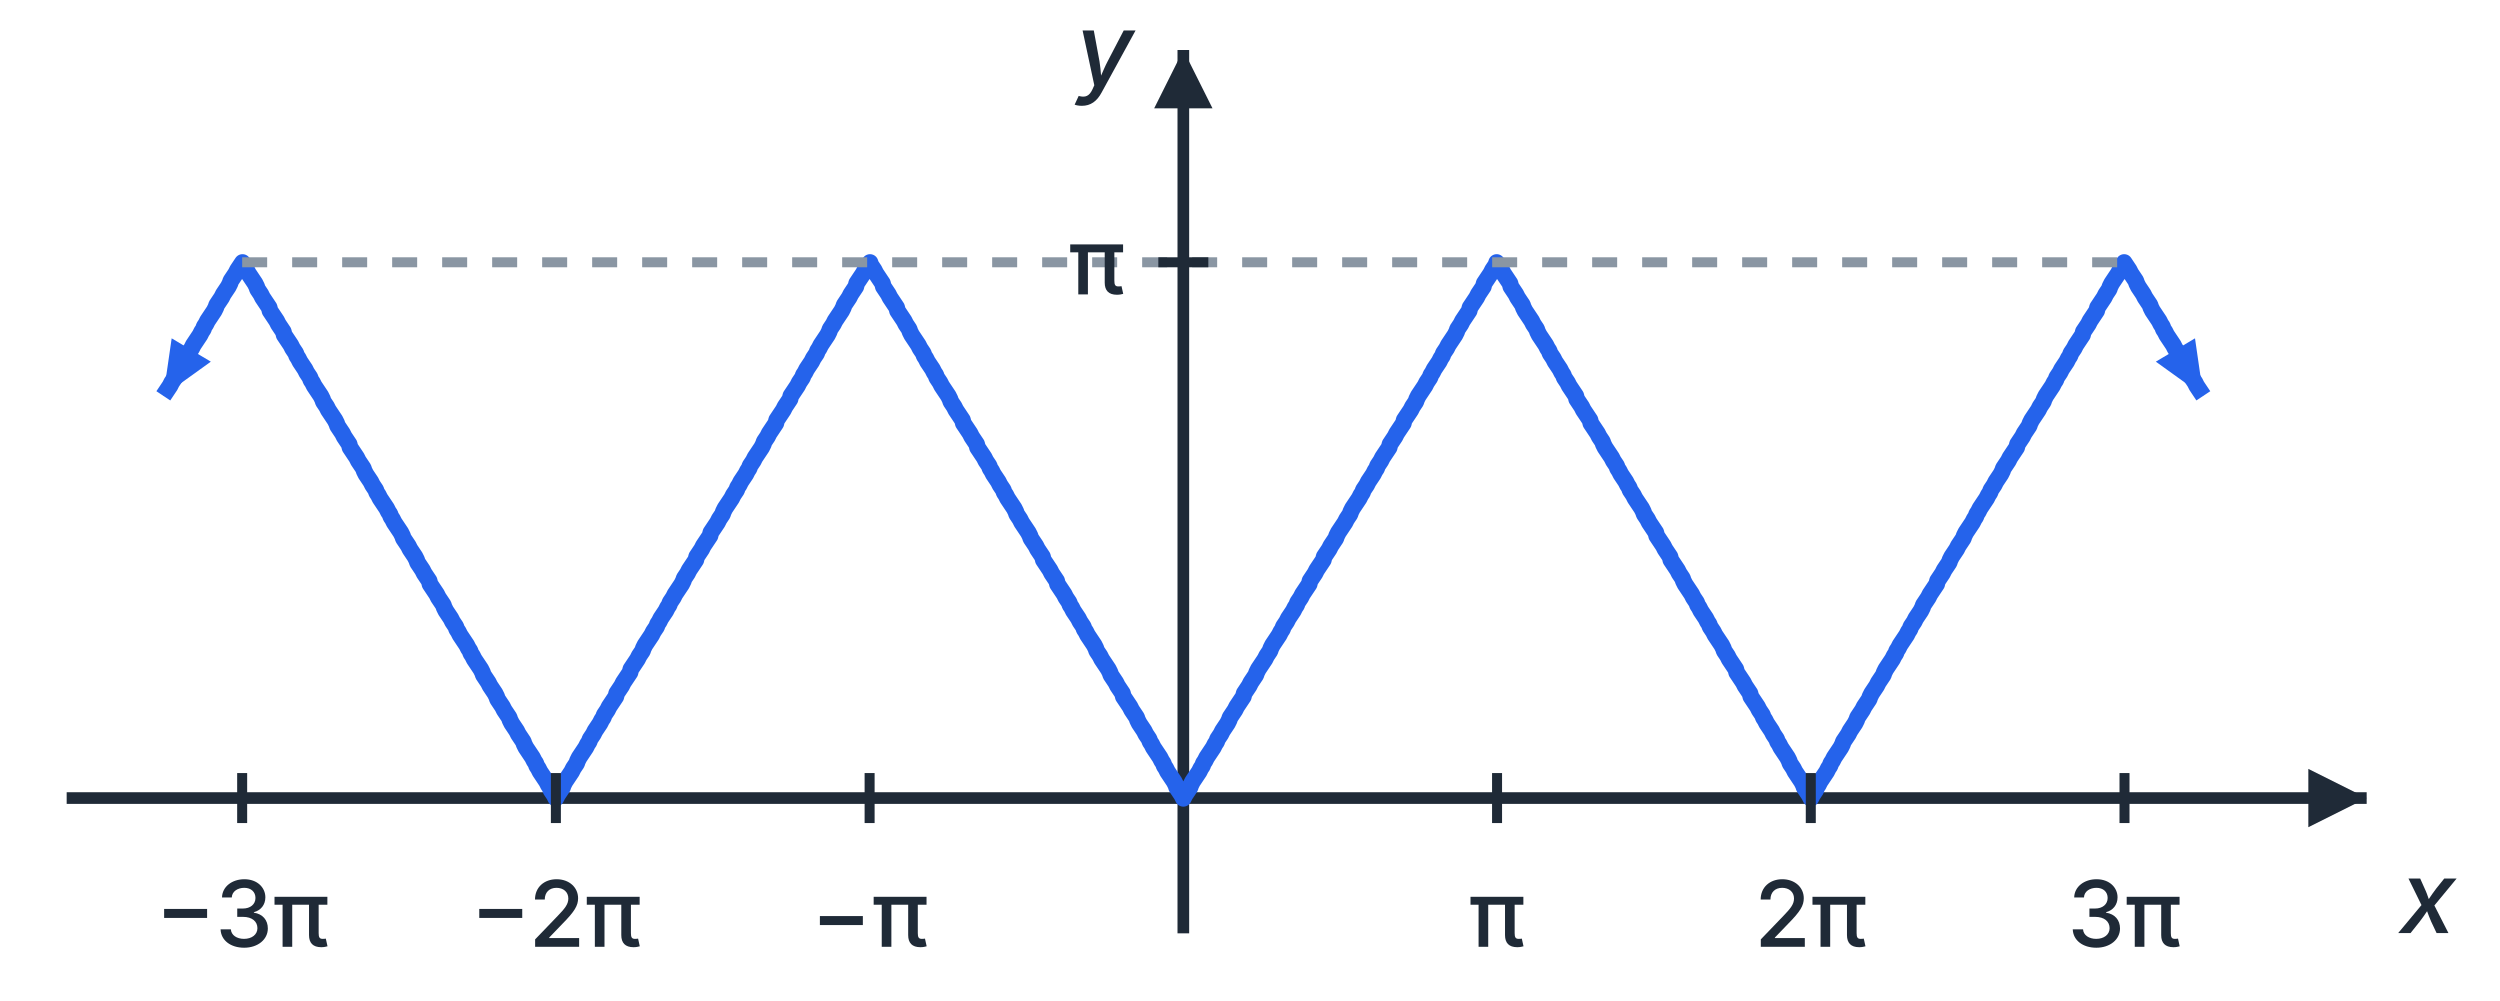
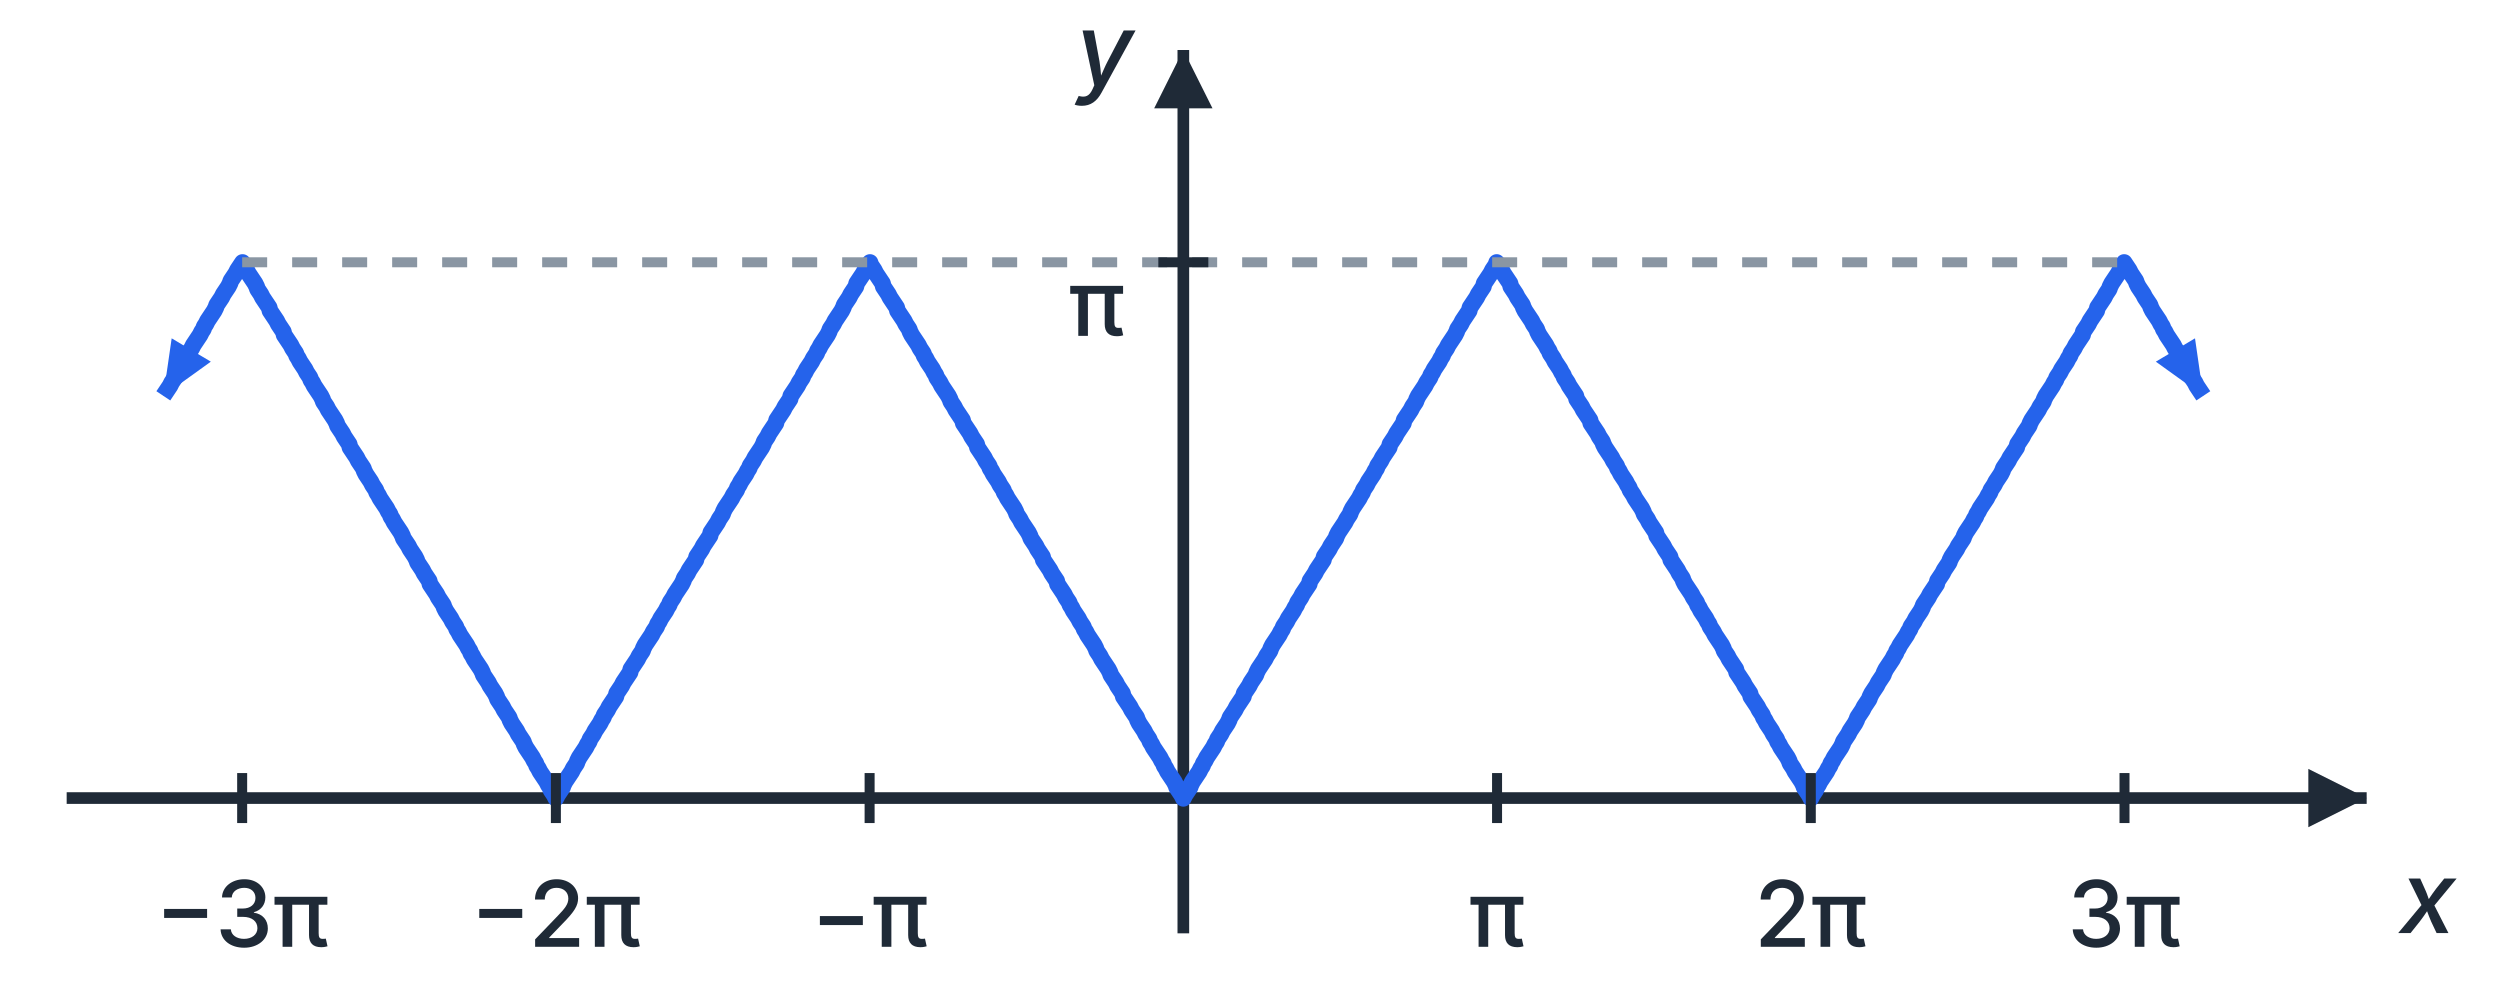
<svg xmlns="http://www.w3.org/2000/svg" viewBox="0 0 300 120" width="300" height="120" font-family="Inter, Arial, sans-serif">
  <line x1="8.0" y1="95.767" x2="284.0" y2="95.767" stroke="#1f2a37" stroke-width="1.4" />
  <path d="M284.0,95.767 l-7,-3.5 v7 z" fill="#1f2a37" />
  <line x1="142.0" y1="112.0" x2="142.0" y2="6.0" stroke="#1f2a37" stroke-width="1.4" />
  <path d="M142.0,6.0 l-3.5,7 h7 z" fill="#1f2a37" />
-   <text x="288.0" y="111.967" text-anchor="start" font-size="12" fill="#1f2a37" font-weight="500" font-style="italic">x</text>
-   <text x="136.0" y="10.2" text-anchor="end" font-size="12" fill="#1f2a37" font-weight="500" font-style="italic">y</text>
  <polyline points="19.6,47.5 19.8,47.2 20.0,46.9 20.2,46.6 20.4,46.3 20.6,45.9 20.8,45.6 21.0,45.3 21.2,45.0 21.3,44.7 21.5,44.3 21.7,44.0 21.9,43.7 22.1,43.4 22.3,43.0 22.5,42.7 22.7,42.4 22.8,42.1 23.0,41.8 23.2,41.4 23.4,41.1 23.6,40.8 23.8,40.5 24.0,40.2 24.2,39.8 24.4,39.5 24.5,39.2 24.7,38.9 24.9,38.5 25.1,38.2 25.3,37.9 25.5,37.6 25.7,37.3 25.9,36.9 26.0,36.6 26.2,36.3 26.4,36.0 26.6,35.7 26.8,35.3 27.0,35.0 27.2,34.7 27.4,34.4 27.6,34.0 27.7,33.7 27.9,33.4 28.1,33.1 28.3,32.8 28.5,32.4 28.7,32.1 28.9,31.8 29.1,31.5 29.2,31.8 29.4,32.1 29.6,32.4 29.8,32.8 30.0,33.1 30.2,33.4 30.4,33.7 30.6,34.0 30.8,34.4 30.9,34.7 31.1,35.0 31.3,35.3 31.5,35.7 31.7,36.0 31.9,36.3 32.1,36.6 32.3,36.9 32.4,37.3 32.6,37.6 32.8,37.9 33.0,38.2 33.2,38.5 33.4,38.9 33.6,39.2 33.8,39.5 34.0,39.8 34.1,40.2 34.3,40.5 34.5,40.8 34.7,41.1 34.9,41.4 35.1,41.8 35.3,42.1 35.5,42.4 35.6,42.7 35.8,43.0 36.0,43.4 36.2,43.7 36.4,44.0 36.6,44.3 36.8,44.7 37.0,45.0 37.2,45.3 37.3,45.6 37.5,45.9 37.7,46.3 37.9,46.6 38.1,46.9 38.3,47.2 38.5,47.5 38.7,47.9 38.8,48.2 39.0,48.5 39.2,48.8 39.4,49.2 39.6,49.5 39.8,49.8 40.0,50.1 40.2,50.4 40.4,50.8 40.5,51.1 40.7,51.4 40.9,51.7 41.1,52.0 41.3,52.4 41.5,52.7 41.7,53.0 41.9,53.3 42.0,53.7 42.2,54.0 42.4,54.3 42.6,54.6 42.8,54.9 43.0,55.3 43.2,55.6 43.4,55.9 43.6,56.2 43.7,56.5 43.9,56.9 44.1,57.2 44.3,57.5 44.5,57.8 44.7,58.2 44.9,58.5 45.1,58.8 45.2,59.1 45.4,59.4 45.6,59.8 45.8,60.1 46.0,60.4 46.2,60.7 46.4,61.0 46.6,61.4 46.8,61.7 46.9,62.0 47.1,62.3 47.3,62.7 47.5,63.0 47.7,63.3 47.9,63.6 48.1,63.9 48.3,64.3 48.4,64.6 48.6,64.9 48.8,65.2 49.0,65.5 49.2,65.9 49.4,66.2 49.6,66.5 49.8,66.8 50.0,67.2 50.1,67.5 50.3,67.8 50.5,68.1 50.7,68.4 50.9,68.8 51.1,69.1 51.3,69.4 51.5,69.7 51.6,70.1 51.8,70.4 52.0,70.7 52.2,71.0 52.4,71.3 52.6,71.7 52.8,72.0 53.0,72.3 53.2,72.6 53.3,72.9 53.5,73.3 53.7,73.6 53.9,73.9 54.1,74.2 54.3,74.6 54.5,74.9 54.7,75.2 54.8,75.5 55.0,75.8 55.2,76.2 55.4,76.5 55.6,76.8 55.8,77.1 56.0,77.4 56.2,77.8 56.4,78.1 56.5,78.4 56.7,78.7 56.9,79.1 57.1,79.4 57.3,79.7 57.5,80.0 57.7,80.3 57.9,80.7 58.0,81.0 58.2,81.3 58.4,81.6 58.6,81.9 58.8,82.3 59.0,82.6 59.2,82.9 59.4,83.2 59.6,83.6 59.7,83.9 59.9,84.2 60.1,84.5 60.3,84.8 60.5,85.2 60.7,85.5 60.9,85.8 61.1,86.1 61.2,86.4 61.4,86.8 61.6,87.1 61.8,87.4 62.0,87.7 62.2,88.1 62.4,88.4 62.6,88.7 62.8,89.0 62.9,89.3 63.1,89.7 63.3,90.0 63.5,90.3 63.7,90.6 63.9,90.9 64.1,91.3 64.3,91.6 64.4,91.9 64.6,92.2 64.8,92.6 65.0,92.9 65.2,93.2 65.4,93.5 65.6,93.8 65.8,94.2 66.0,94.5 66.1,94.8 66.3,95.1 66.5,95.4 66.7,95.8 66.9,95.4 67.1,95.1 67.3,94.8 67.5,94.5 67.6,94.2 67.8,93.8 68.0,93.5 68.2,93.2 68.4,92.9 68.6,92.6 68.8,92.2 69.0,91.9 69.2,91.6 69.3,91.3 69.5,90.9 69.7,90.6 69.9,90.3 70.1,90.0 70.3,89.7 70.5,89.3 70.7,89.0 70.8,88.7 71.0,88.4 71.2,88.1 71.4,87.7 71.6,87.4 71.8,87.1 72.0,86.8 72.2,86.4 72.4,86.1 72.5,85.8 72.7,85.5 72.9,85.2 73.1,84.8 73.3,84.5 73.5,84.2 73.7,83.9 73.9,83.6 74.0,83.2 74.2,82.9 74.4,82.6 74.6,82.3 74.8,81.9 75.0,81.6 75.2,81.3 75.4,81.0 75.6,80.7 75.7,80.3 75.9,80.0 76.1,79.7 76.3,79.4 76.5,79.1 76.7,78.7 76.9,78.4 77.1,78.1 77.2,77.8 77.4,77.4 77.6,77.1 77.8,76.8 78.0,76.5 78.2,76.2 78.4,75.8 78.6,75.5 78.8,75.2 78.9,74.9 79.1,74.6 79.3,74.2 79.5,73.9 79.7,73.6 79.9,73.3 80.1,72.9 80.3,72.6 80.4,72.3 80.6,72.0 80.8,71.7 81.0,71.3 81.2,71.0 81.4,70.7 81.6,70.4 81.8,70.1 82.0,69.7 82.1,69.4 82.3,69.1 82.5,68.8 82.7,68.4 82.9,68.1 83.1,67.8 83.3,67.5 83.5,67.2 83.6,66.8 83.8,66.5 84.0,66.2 84.2,65.9 84.4,65.5 84.6,65.2 84.8,64.9 85.0,64.6 85.2,64.3 85.3,63.9 85.5,63.6 85.7,63.3 85.9,63.0 86.1,62.7 86.3,62.3 86.5,62.0 86.7,61.7 86.8,61.4 87.0,61.0 87.2,60.7 87.4,60.4 87.6,60.1 87.8,59.8 88.0,59.4 88.2,59.1 88.4,58.8 88.5,58.5 88.7,58.2 88.9,57.8 89.1,57.5 89.3,57.2 89.5,56.9 89.7,56.5 89.9,56.2 90.0,55.9 90.2,55.6 90.4,55.3 90.6,54.9 90.8,54.6 91.0,54.3 91.2,54.0 91.4,53.7 91.6,53.3 91.7,53.0 91.9,52.7 92.1,52.4 92.3,52.0 92.5,51.7 92.7,51.4 92.9,51.1 93.1,50.8 93.2,50.4 93.4,50.1 93.6,49.8 93.8,49.5 94.0,49.2 94.2,48.8 94.4,48.5 94.6,48.2 94.8,47.9 94.9,47.5 95.1,47.2 95.3,46.9 95.5,46.6 95.7,46.3 95.9,45.9 96.1,45.6 96.3,45.3 96.4,45.0 96.6,44.7 96.8,44.3 97.0,44.0 97.2,43.7 97.4,43.4 97.6,43.0 97.8,42.7 98.0,42.4 98.1,42.1 98.3,41.8 98.5,41.4 98.7,41.1 98.9,40.8 99.1,40.5 99.3,40.2 99.5,39.8 99.6,39.5 99.8,39.2 100.0,38.9 100.2,38.5 100.4,38.2 100.6,37.9 100.8,37.6 101.0,37.3 101.2,36.9 101.3,36.6 101.5,36.3 101.7,36.0 101.9,35.7 102.1,35.3 102.3,35.0 102.5,34.7 102.7,34.4 102.8,34.0 103.0,33.7 103.2,33.4 103.4,33.1 103.6,32.8 103.8,32.4 104.0,32.1 104.2,31.8 104.4,31.5 104.5,31.8 104.7,32.1 104.9,32.4 105.1,32.8 105.3,33.1 105.5,33.4 105.7,33.7 105.9,34.0 106.0,34.4 106.2,34.7 106.4,35.0 106.6,35.3 106.8,35.7 107.0,36.0 107.2,36.3 107.4,36.6 107.6,36.9 107.7,37.3 107.9,37.6 108.1,37.9 108.3,38.2 108.5,38.5 108.7,38.9 108.9,39.2 109.1,39.5 109.2,39.8 109.4,40.2 109.6,40.5 109.8,40.8 110.0,41.1 110.2,41.4 110.4,41.8 110.6,42.1 110.8,42.4 110.9,42.7 111.1,43.0 111.3,43.4 111.5,43.7 111.7,44.0 111.9,44.3 112.1,44.7 112.3,45.0 112.4,45.3 112.6,45.6 112.8,45.9 113.0,46.3 113.2,46.6 113.4,46.9 113.6,47.2 113.8,47.5 114.0,47.9 114.1,48.2 114.3,48.5 114.5,48.8 114.7,49.2 114.9,49.5 115.1,49.8 115.3,50.1 115.5,50.4 115.6,50.8 115.8,51.1 116.0,51.4 116.2,51.7 116.4,52.0 116.6,52.4 116.8,52.7 117.0,53.0 117.2,53.3 117.3,53.7 117.5,54.0 117.7,54.3 117.9,54.6 118.1,54.9 118.3,55.3 118.5,55.6 118.7,55.9 118.8,56.2 119.0,56.5 119.2,56.9 119.4,57.2 119.6,57.5 119.8,57.8 120.0,58.2 120.2,58.5 120.4,58.8 120.5,59.1 120.7,59.4 120.9,59.8 121.1,60.1 121.3,60.4 121.5,60.7 121.7,61.0 121.9,61.4 122.0,61.7 122.2,62.0 122.4,62.3 122.6,62.7 122.8,63.0 123.0,63.3 123.2,63.6 123.4,63.9 123.6,64.3 123.7,64.6 123.9,64.9 124.1,65.2 124.3,65.5 124.5,65.9 124.7,66.2 124.9,66.5 125.1,66.8 125.2,67.2 125.4,67.5 125.6,67.8 125.8,68.1 126.0,68.4 126.2,68.8 126.4,69.1 126.6,69.4 126.8,69.7 126.9,70.1 127.1,70.4 127.3,70.7 127.5,71.0 127.7,71.3 127.9,71.7 128.1,72.0 128.3,72.3 128.4,72.6 128.6,72.9 128.8,73.3 129.0,73.6 129.2,73.9 129.4,74.2 129.6,74.6 129.8,74.9 130.0,75.2 130.1,75.5 130.3,75.8 130.5,76.2 130.7,76.5 130.9,76.8 131.1,77.1 131.3,77.4 131.5,77.8 131.6,78.1 131.8,78.4 132.0,78.7 132.2,79.1 132.4,79.4 132.6,79.7 132.8,80.0 133.0,80.3 133.2,80.7 133.3,81.0 133.5,81.3 133.7,81.6 133.9,81.9 134.1,82.3 134.3,82.6 134.5,82.9 134.7,83.2 134.8,83.6 135.0,83.9 135.2,84.2 135.4,84.5 135.6,84.8 135.8,85.2 136.0,85.5 136.2,85.8 136.4,86.1 136.5,86.4 136.7,86.8 136.9,87.1 137.1,87.4 137.3,87.7 137.5,88.1 137.7,88.4 137.9,88.7 138.0,89.0 138.2,89.3 138.4,89.7 138.6,90.0 138.8,90.3 139.0,90.6 139.2,90.9 139.4,91.3 139.6,91.6 139.7,91.9 139.9,92.2 140.1,92.6 140.3,92.9 140.5,93.2 140.7,93.5 140.9,93.8 141.1,94.2 141.2,94.5 141.4,94.8 141.6,95.1 141.8,95.4 142.0,95.8 142.2,95.4 142.4,95.1 142.6,94.8 142.8,94.5 142.9,94.2 143.1,93.8 143.3,93.5 143.5,93.2 143.7,92.9 143.9,92.6 144.1,92.2 144.3,91.9 144.4,91.6 144.6,91.3 144.8,90.9 145.0,90.6 145.2,90.3 145.4,90.0 145.6,89.7 145.8,89.3 146.0,89.0 146.1,88.7 146.3,88.4 146.5,88.1 146.7,87.7 146.9,87.4 147.1,87.1 147.3,86.8 147.5,86.4 147.6,86.1 147.8,85.8 148.0,85.5 148.2,85.2 148.4,84.8 148.6,84.5 148.8,84.2 149.0,83.9 149.2,83.6 149.3,83.2 149.5,82.9 149.7,82.6 149.9,82.3 150.1,81.9 150.3,81.6 150.5,81.3 150.7,81.0 150.8,80.7 151.0,80.3 151.2,80.0 151.4,79.7 151.6,79.4 151.8,79.1 152.0,78.7 152.2,78.4 152.4,78.1 152.5,77.8 152.7,77.4 152.9,77.1 153.1,76.8 153.3,76.5 153.5,76.2 153.7,75.8 153.9,75.5 154.0,75.2 154.2,74.9 154.4,74.6 154.6,74.2 154.8,73.9 155.0,73.6 155.2,73.3 155.4,72.9 155.6,72.6 155.7,72.3 155.9,72.0 156.1,71.7 156.3,71.3 156.5,71.0 156.7,70.7 156.9,70.4 157.1,70.1 157.2,69.7 157.4,69.4 157.6,69.1 157.8,68.8 158.0,68.4 158.2,68.1 158.4,67.8 158.6,67.5 158.8,67.2 158.9,66.8 159.1,66.5 159.3,66.2 159.5,65.9 159.7,65.5 159.9,65.2 160.1,64.9 160.3,64.6 160.4,64.3 160.6,63.9 160.8,63.6 161.0,63.3 161.2,63.0 161.4,62.7 161.6,62.3 161.8,62.0 162.0,61.7 162.1,61.4 162.3,61.0 162.5,60.7 162.7,60.4 162.9,60.1 163.1,59.8 163.3,59.4 163.5,59.1 163.6,58.8 163.8,58.5 164.0,58.2 164.2,57.8 164.4,57.5 164.6,57.2 164.8,56.9 165.0,56.5 165.2,56.2 165.3,55.9 165.5,55.6 165.7,55.3 165.9,54.9 166.1,54.6 166.3,54.3 166.5,54.0 166.7,53.7 166.8,53.3 167.0,53.0 167.2,52.7 167.4,52.4 167.6,52.0 167.8,51.7 168.0,51.4 168.2,51.1 168.4,50.8 168.5,50.4 168.7,50.1 168.9,49.8 169.1,49.5 169.3,49.2 169.5,48.8 169.7,48.5 169.9,48.2 170.0,47.9 170.2,47.5 170.4,47.2 170.6,46.9 170.8,46.6 171.0,46.3 171.2,45.9 171.4,45.6 171.6,45.3 171.7,45.0 171.9,44.7 172.1,44.3 172.3,44.0 172.5,43.7 172.7,43.4 172.9,43.0 173.1,42.7 173.2,42.4 173.4,42.1 173.6,41.8 173.8,41.4 174.0,41.1 174.2,40.8 174.4,40.5 174.6,40.2 174.8,39.8 174.9,39.5 175.1,39.2 175.3,38.9 175.5,38.5 175.7,38.2 175.9,37.9 176.1,37.6 176.3,37.3 176.4,36.9 176.6,36.6 176.8,36.3 177.0,36.0 177.2,35.7 177.4,35.3 177.6,35.0 177.8,34.7 178.0,34.4 178.1,34.0 178.3,33.7 178.5,33.4 178.7,33.1 178.9,32.8 179.1,32.4 179.3,32.1 179.5,31.8 179.6,31.5 179.8,31.8 180.0,32.1 180.2,32.4 180.4,32.8 180.6,33.1 180.8,33.4 181.0,33.7 181.2,34.0 181.3,34.4 181.5,34.7 181.7,35.0 181.9,35.3 182.1,35.7 182.3,36.0 182.5,36.3 182.7,36.6 182.8,36.9 183.0,37.3 183.2,37.6 183.4,37.9 183.6,38.2 183.8,38.5 184.0,38.9 184.2,39.2 184.4,39.5 184.5,39.8 184.7,40.2 184.9,40.5 185.1,40.8 185.3,41.1 185.5,41.4 185.7,41.8 185.9,42.1 186.0,42.4 186.2,42.7 186.4,43.0 186.6,43.4 186.8,43.7 187.0,44.0 187.2,44.3 187.4,44.7 187.6,45.0 187.7,45.3 187.9,45.6 188.1,45.9 188.3,46.3 188.5,46.6 188.7,46.9 188.9,47.2 189.1,47.5 189.2,47.9 189.4,48.2 189.6,48.5 189.8,48.8 190.0,49.2 190.2,49.5 190.4,49.8 190.6,50.1 190.8,50.4 190.9,50.8 191.1,51.1 191.3,51.4 191.5,51.7 191.7,52.0 191.9,52.4 192.1,52.7 192.3,53.0 192.4,53.3 192.6,53.7 192.8,54.0 193.0,54.3 193.2,54.6 193.4,54.9 193.6,55.3 193.8,55.6 194.0,55.9 194.1,56.2 194.3,56.5 194.5,56.9 194.7,57.2 194.9,57.5 195.1,57.8 195.3,58.2 195.5,58.5 195.6,58.8 195.8,59.1 196.0,59.4 196.2,59.8 196.4,60.1 196.6,60.4 196.8,60.7 197.0,61.0 197.2,61.4 197.3,61.7 197.5,62.0 197.7,62.3 197.9,62.7 198.1,63.0 198.3,63.3 198.5,63.6 198.7,63.9 198.8,64.3 199.0,64.6 199.2,64.9 199.4,65.2 199.6,65.5 199.8,65.9 200.0,66.2 200.2,66.5 200.4,66.8 200.5,67.2 200.7,67.5 200.9,67.8 201.1,68.1 201.3,68.4 201.5,68.8 201.7,69.1 201.9,69.4 202.0,69.7 202.2,70.1 202.4,70.4 202.6,70.7 202.8,71.0 203.0,71.3 203.2,71.7 203.4,72.0 203.6,72.3 203.7,72.6 203.9,72.9 204.1,73.3 204.3,73.6 204.5,73.9 204.7,74.2 204.9,74.6 205.1,74.9 205.2,75.2 205.4,75.5 205.6,75.8 205.8,76.2 206.0,76.5 206.2,76.8 206.4,77.1 206.6,77.4 206.8,77.8 206.9,78.1 207.1,78.4 207.3,78.7 207.5,79.1 207.7,79.4 207.9,79.7 208.1,80.0 208.3,80.3 208.4,80.7 208.6,81.0 208.8,81.3 209.0,81.6 209.2,81.9 209.4,82.3 209.6,82.6 209.8,82.9 210.0,83.2 210.1,83.6 210.3,83.9 210.5,84.2 210.7,84.5 210.9,84.8 211.1,85.2 211.3,85.5 211.5,85.8 211.6,86.1 211.8,86.4 212.0,86.8 212.2,87.1 212.4,87.4 212.6,87.7 212.8,88.1 213.0,88.4 213.2,88.7 213.3,89.0 213.5,89.3 213.7,89.7 213.9,90.0 214.1,90.3 214.3,90.6 214.5,90.9 214.7,91.3 214.8,91.6 215.0,91.9 215.2,92.2 215.4,92.6 215.6,92.9 215.8,93.2 216.0,93.5 216.2,93.8 216.4,94.2 216.5,94.5 216.7,94.8 216.9,95.1 217.1,95.4 217.3,95.8 217.5,95.4 217.7,95.1 217.9,94.8 218.0,94.5 218.2,94.2 218.4,93.8 218.6,93.5 218.8,93.2 219.0,92.9 219.2,92.6 219.4,92.2 219.6,91.9 219.7,91.6 219.9,91.3 220.1,90.9 220.3,90.6 220.5,90.3 220.7,90.0 220.9,89.7 221.1,89.3 221.2,89.0 221.4,88.7 221.6,88.4 221.8,88.1 222.0,87.7 222.2,87.4 222.4,87.1 222.6,86.8 222.8,86.4 222.9,86.1 223.1,85.8 223.3,85.5 223.5,85.2 223.7,84.8 223.9,84.5 224.1,84.2 224.3,83.9 224.4,83.6 224.6,83.2 224.8,82.9 225.0,82.6 225.2,82.3 225.4,81.9 225.6,81.6 225.8,81.3 226.0,81.0 226.1,80.7 226.3,80.3 226.5,80.0 226.7,79.7 226.9,79.4 227.1,79.1 227.3,78.7 227.5,78.4 227.6,78.1 227.8,77.8 228.0,77.4 228.2,77.1 228.4,76.8 228.6,76.5 228.8,76.2 229.0,75.8 229.2,75.5 229.3,75.2 229.5,74.9 229.7,74.6 229.9,74.2 230.1,73.9 230.3,73.6 230.5,73.3 230.7,72.9 230.8,72.6 231.0,72.3 231.2,72.0 231.4,71.7 231.6,71.3 231.8,71.0 232.0,70.7 232.2,70.4 232.4,70.1 232.5,69.7 232.7,69.4 232.9,69.1 233.1,68.8 233.3,68.4 233.5,68.1 233.7,67.8 233.9,67.5 234.0,67.2 234.2,66.8 234.4,66.5 234.6,66.2 234.8,65.9 235.0,65.5 235.2,65.2 235.4,64.9 235.6,64.6 235.7,64.3 235.9,63.9 236.1,63.6 236.3,63.3 236.5,63.0 236.7,62.7 236.9,62.3 237.1,62.0 237.2,61.7 237.4,61.4 237.6,61.0 237.8,60.7 238.0,60.4 238.2,60.1 238.4,59.8 238.6,59.4 238.8,59.1 238.9,58.8 239.1,58.5 239.3,58.2 239.5,57.8 239.7,57.5 239.9,57.2 240.1,56.9 240.3,56.5 240.4,56.2 240.6,55.9 240.8,55.6 241.0,55.3 241.2,54.9 241.4,54.6 241.6,54.3 241.8,54.0 242.0,53.7 242.1,53.3 242.3,53.0 242.5,52.7 242.7,52.4 242.9,52.0 243.1,51.7 243.3,51.4 243.5,51.1 243.6,50.8 243.8,50.4 244.0,50.1 244.2,49.8 244.4,49.5 244.6,49.2 244.8,48.8 245.0,48.5 245.2,48.2 245.3,47.9 245.5,47.5 245.7,47.2 245.9,46.9 246.1,46.6 246.3,46.3 246.5,45.9 246.7,45.6 246.8,45.3 247.0,45.0 247.2,44.7 247.4,44.3 247.6,44.0 247.8,43.7 248.0,43.4 248.2,43.0 248.4,42.7 248.5,42.4 248.7,42.1 248.9,41.8 249.1,41.4 249.3,41.1 249.5,40.8 249.7,40.5 249.9,40.2 250.0,39.8 250.2,39.5 250.4,39.2 250.6,38.9 250.8,38.5 251.0,38.2 251.2,37.9 251.4,37.6 251.6,37.3 251.7,36.9 251.9,36.6 252.1,36.3 252.3,36.0 252.5,35.7 252.7,35.3 252.9,35.0 253.1,34.7 253.2,34.4 253.4,34.0 253.6,33.7 253.8,33.4 254.0,33.1 254.2,32.8 254.4,32.4 254.6,32.1 254.8,31.8 254.9,31.5 255.1,31.8 255.3,32.1 255.5,32.4 255.7,32.8 255.9,33.1 256.1,33.4 256.3,33.7 256.4,34.0 256.6,34.4 256.8,34.7 257.0,35.0 257.2,35.3 257.4,35.7 257.6,36.0 257.8,36.3 258.0,36.6 258.1,36.9 258.3,37.3 258.5,37.6 258.7,37.9 258.9,38.2 259.1,38.5 259.3,38.9 259.5,39.2 259.6,39.5 259.8,39.8 260.0,40.2 260.2,40.5 260.4,40.8 260.6,41.1 260.8,41.4 261.0,41.8 261.2,42.1 261.3,42.4 261.5,42.7 261.7,43.0 261.9,43.4 262.1,43.7 262.3,44.0 262.5,44.3 262.7,44.7 262.8,45.0 263.0,45.3 263.2,45.6 263.4,45.9 263.6,46.3 263.8,46.6 264.0,46.9 264.2,47.2 264.4,47.5" fill="none" stroke="#2563eb" stroke-width="2.0" stroke-linejoin="round" />
  <path d="M264.4,47.5 L258.7,43.4 L263.4,40.6 z" fill="#2563eb" />
  <path d="M19.6,47.5 L20.6,40.6 L25.3,43.4 z" fill="#2563eb" />
  <line x1="29.059" y1="31.474" x2="254.941" y2="31.474" stroke="#8a96a3" stroke-width="1.2" stroke-dasharray="3 3" />
  <line x1="29.059" y1="92.767" x2="29.059" y2="98.767" stroke="#1f2a37" stroke-width="1.2" />
+   <line x1="66.706" y1="92.767" x2="66.706" y2="98.767" stroke="#1f2a37" stroke-width="1.2" />
+   <line x1="104.353" y1="92.767" x2="104.353" y2="98.767" stroke="#1f2a37" stroke-width="1.2" />
+   <line x1="179.647" y1="92.767" x2="179.647" y2="98.767" stroke="#1f2a37" stroke-width="1.2" />
+   <line x1="217.294" y1="92.767" x2="217.294" y2="98.767" stroke="#1f2a37" stroke-width="1.2" />
+   <line x1="254.941" y1="92.767" x2="254.941" y2="98.767" stroke="#1f2a37" stroke-width="1.2" />
+   <line x1="139.0" y1="31.474" x2="145.0" y2="31.474" stroke="#1f2a37" stroke-width="1.2" />
+   <text x="288.0" y="111.967" text-anchor="start" font-size="12" fill="#1f2a37" font-weight="500" font-style="italic">x</text>
+   <text x="136.0" y="10.2" text-anchor="end" font-size="12" fill="#1f2a37" font-weight="500" font-style="italic">y</text>
  <text x="29.059" y="113.617" text-anchor="middle" font-size="11" fill="#1f2a37" font-weight="500">−3π</text>
-   <line x1="66.706" y1="92.767" x2="66.706" y2="98.767" stroke="#1f2a37" stroke-width="1.2" />
  <text x="66.706" y="113.617" text-anchor="middle" font-size="11" fill="#1f2a37" font-weight="500">−2π</text>
-   <line x1="104.353" y1="92.767" x2="104.353" y2="98.767" stroke="#1f2a37" stroke-width="1.2" />
  <text x="104.353" y="113.617" text-anchor="middle" font-size="11" fill="#1f2a37" font-weight="500">−π</text>
-   <line x1="179.647" y1="92.767" x2="179.647" y2="98.767" stroke="#1f2a37" stroke-width="1.2" />
  <text x="179.647" y="113.617" text-anchor="middle" font-size="11" fill="#1f2a37" font-weight="500">π</text>
-   <line x1="217.294" y1="92.767" x2="217.294" y2="98.767" stroke="#1f2a37" stroke-width="1.2" />
  <text x="217.294" y="113.617" text-anchor="middle" font-size="11" fill="#1f2a37" font-weight="500">2π</text>
-   <line x1="254.941" y1="92.767" x2="254.941" y2="98.767" stroke="#1f2a37" stroke-width="1.2" />
  <text x="254.941" y="113.617" text-anchor="middle" font-size="11" fill="#1f2a37" font-weight="500">3π</text>
-   <line x1="139.0" y1="31.474" x2="145.0" y2="31.474" stroke="#1f2a37" stroke-width="1.2" />
-   <text x="135.0" y="35.324" text-anchor="end" font-size="11" fill="#1f2a37" font-weight="500">π</text>
+   <text x="135.0" y="40.3" text-anchor="end" font-size="11" fill="#1f2a37" font-weight="500">π</text>
</svg>
